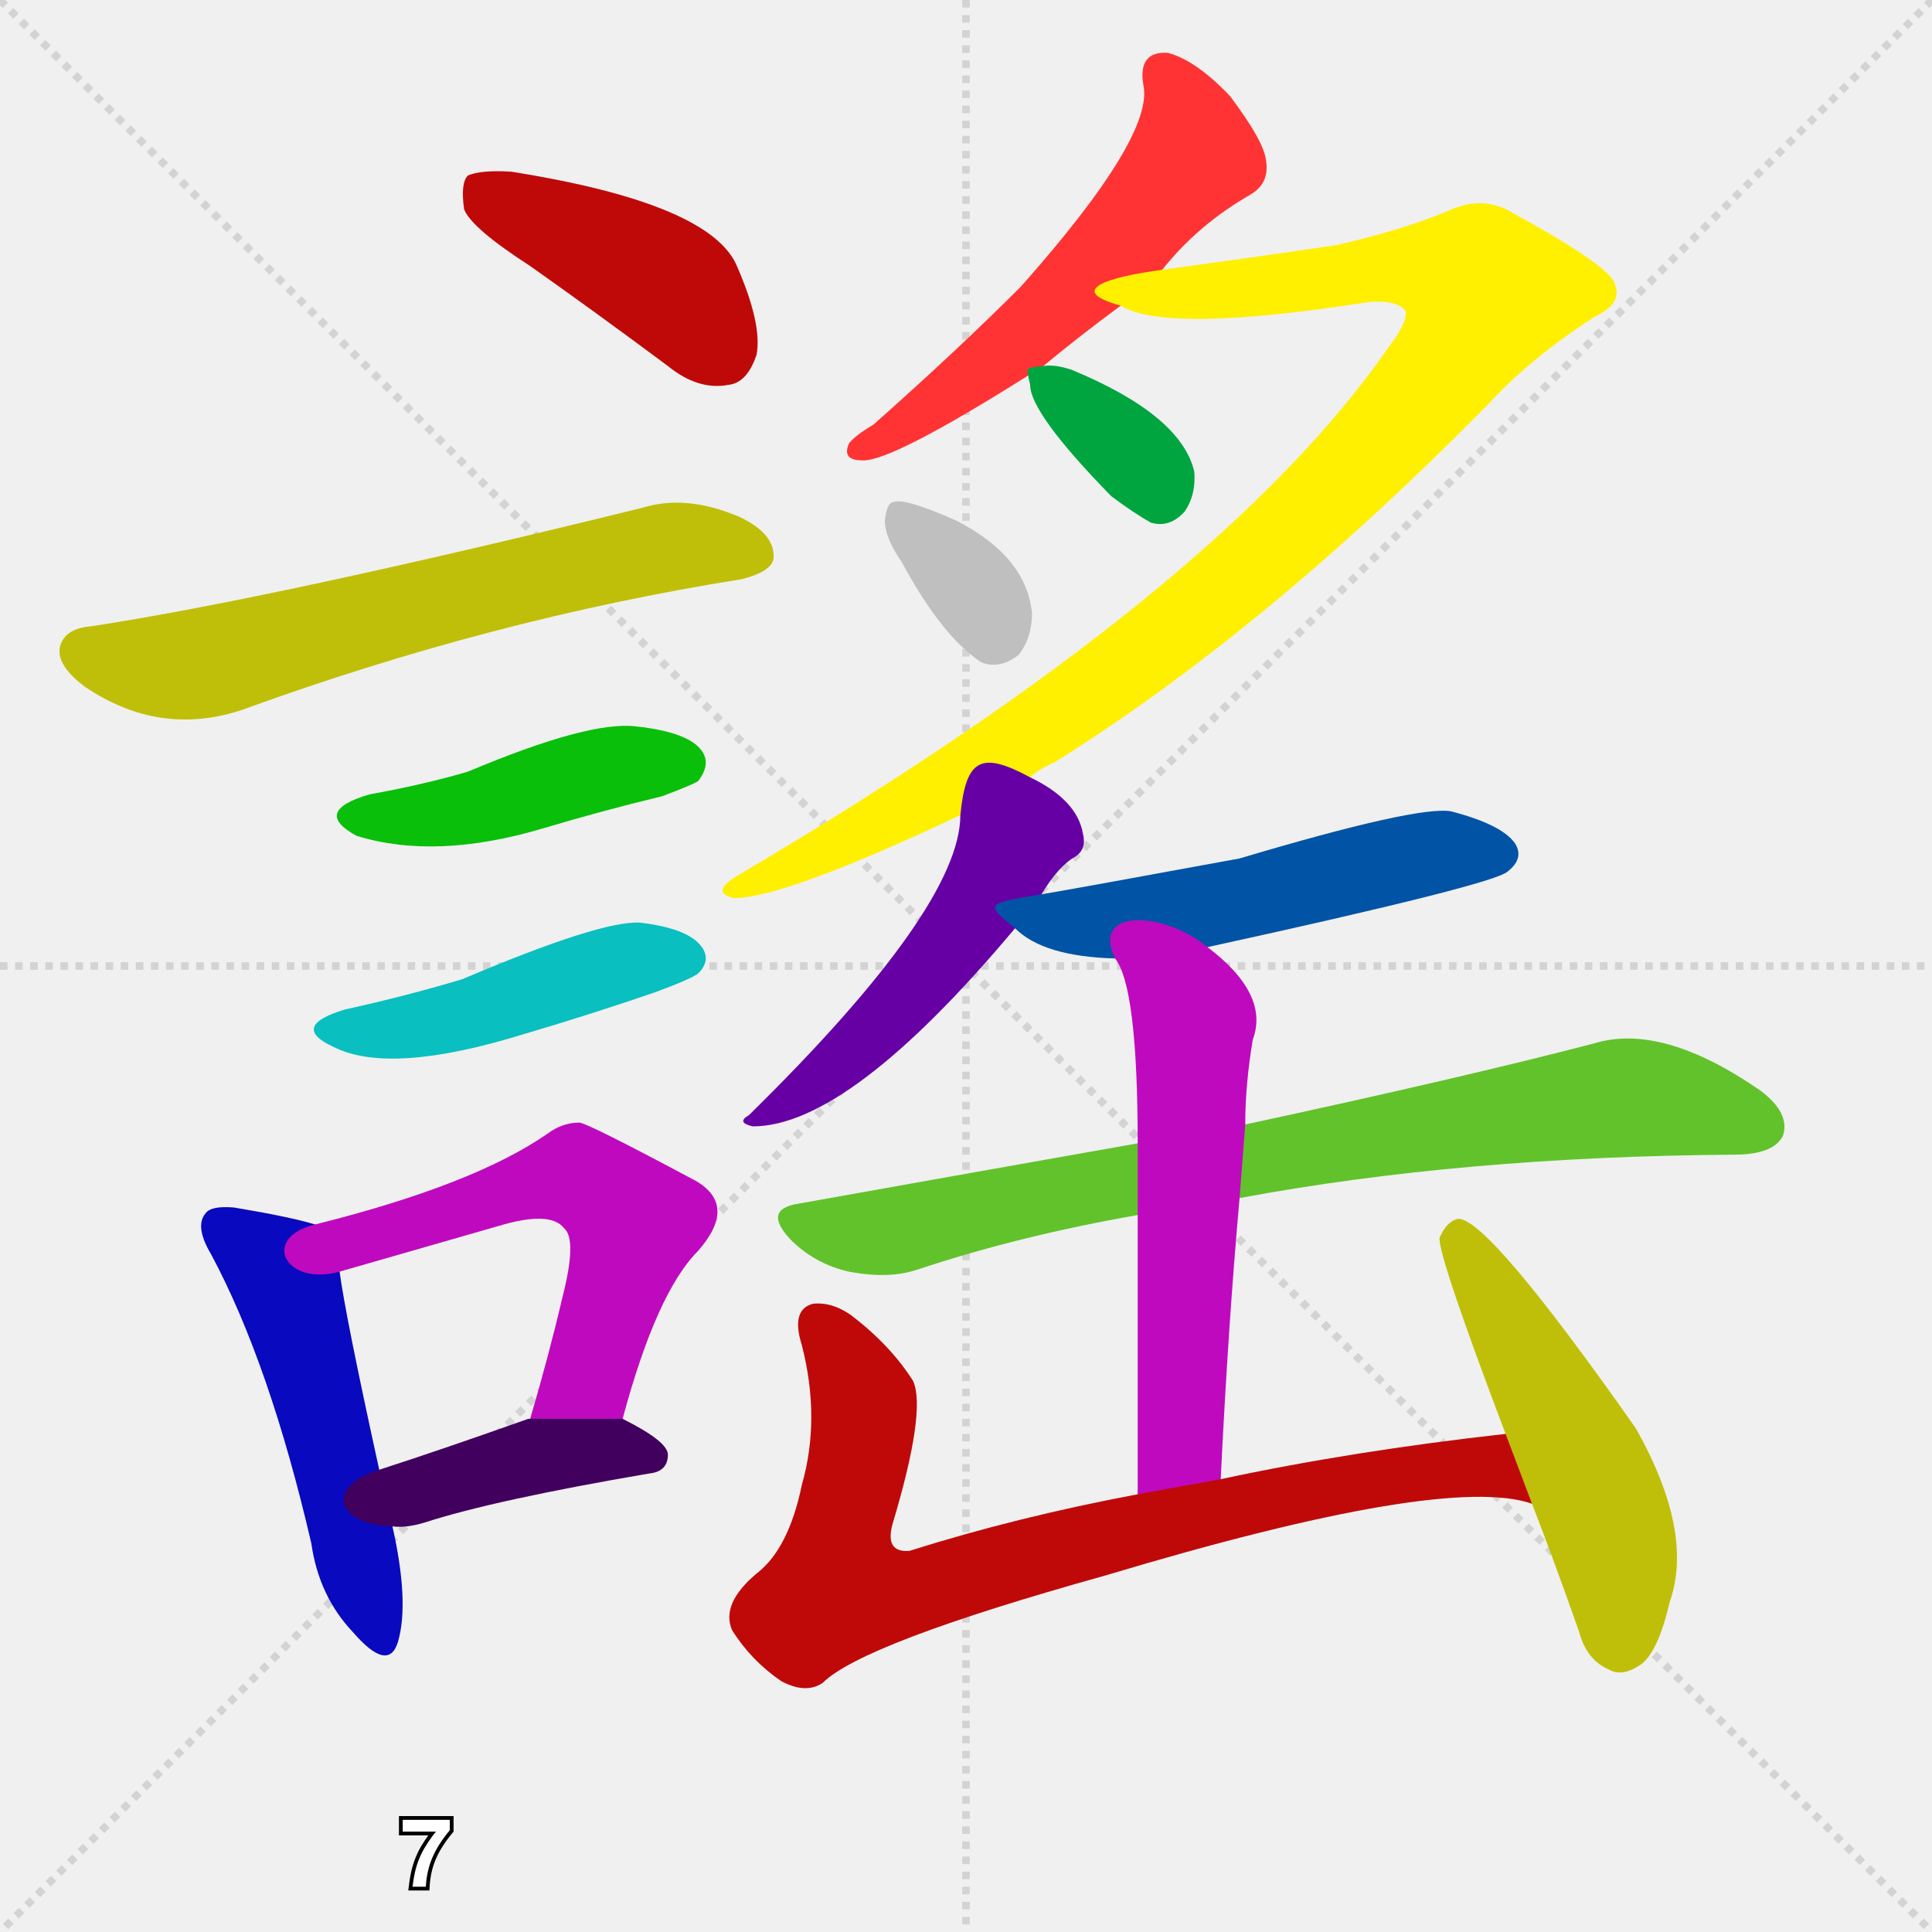
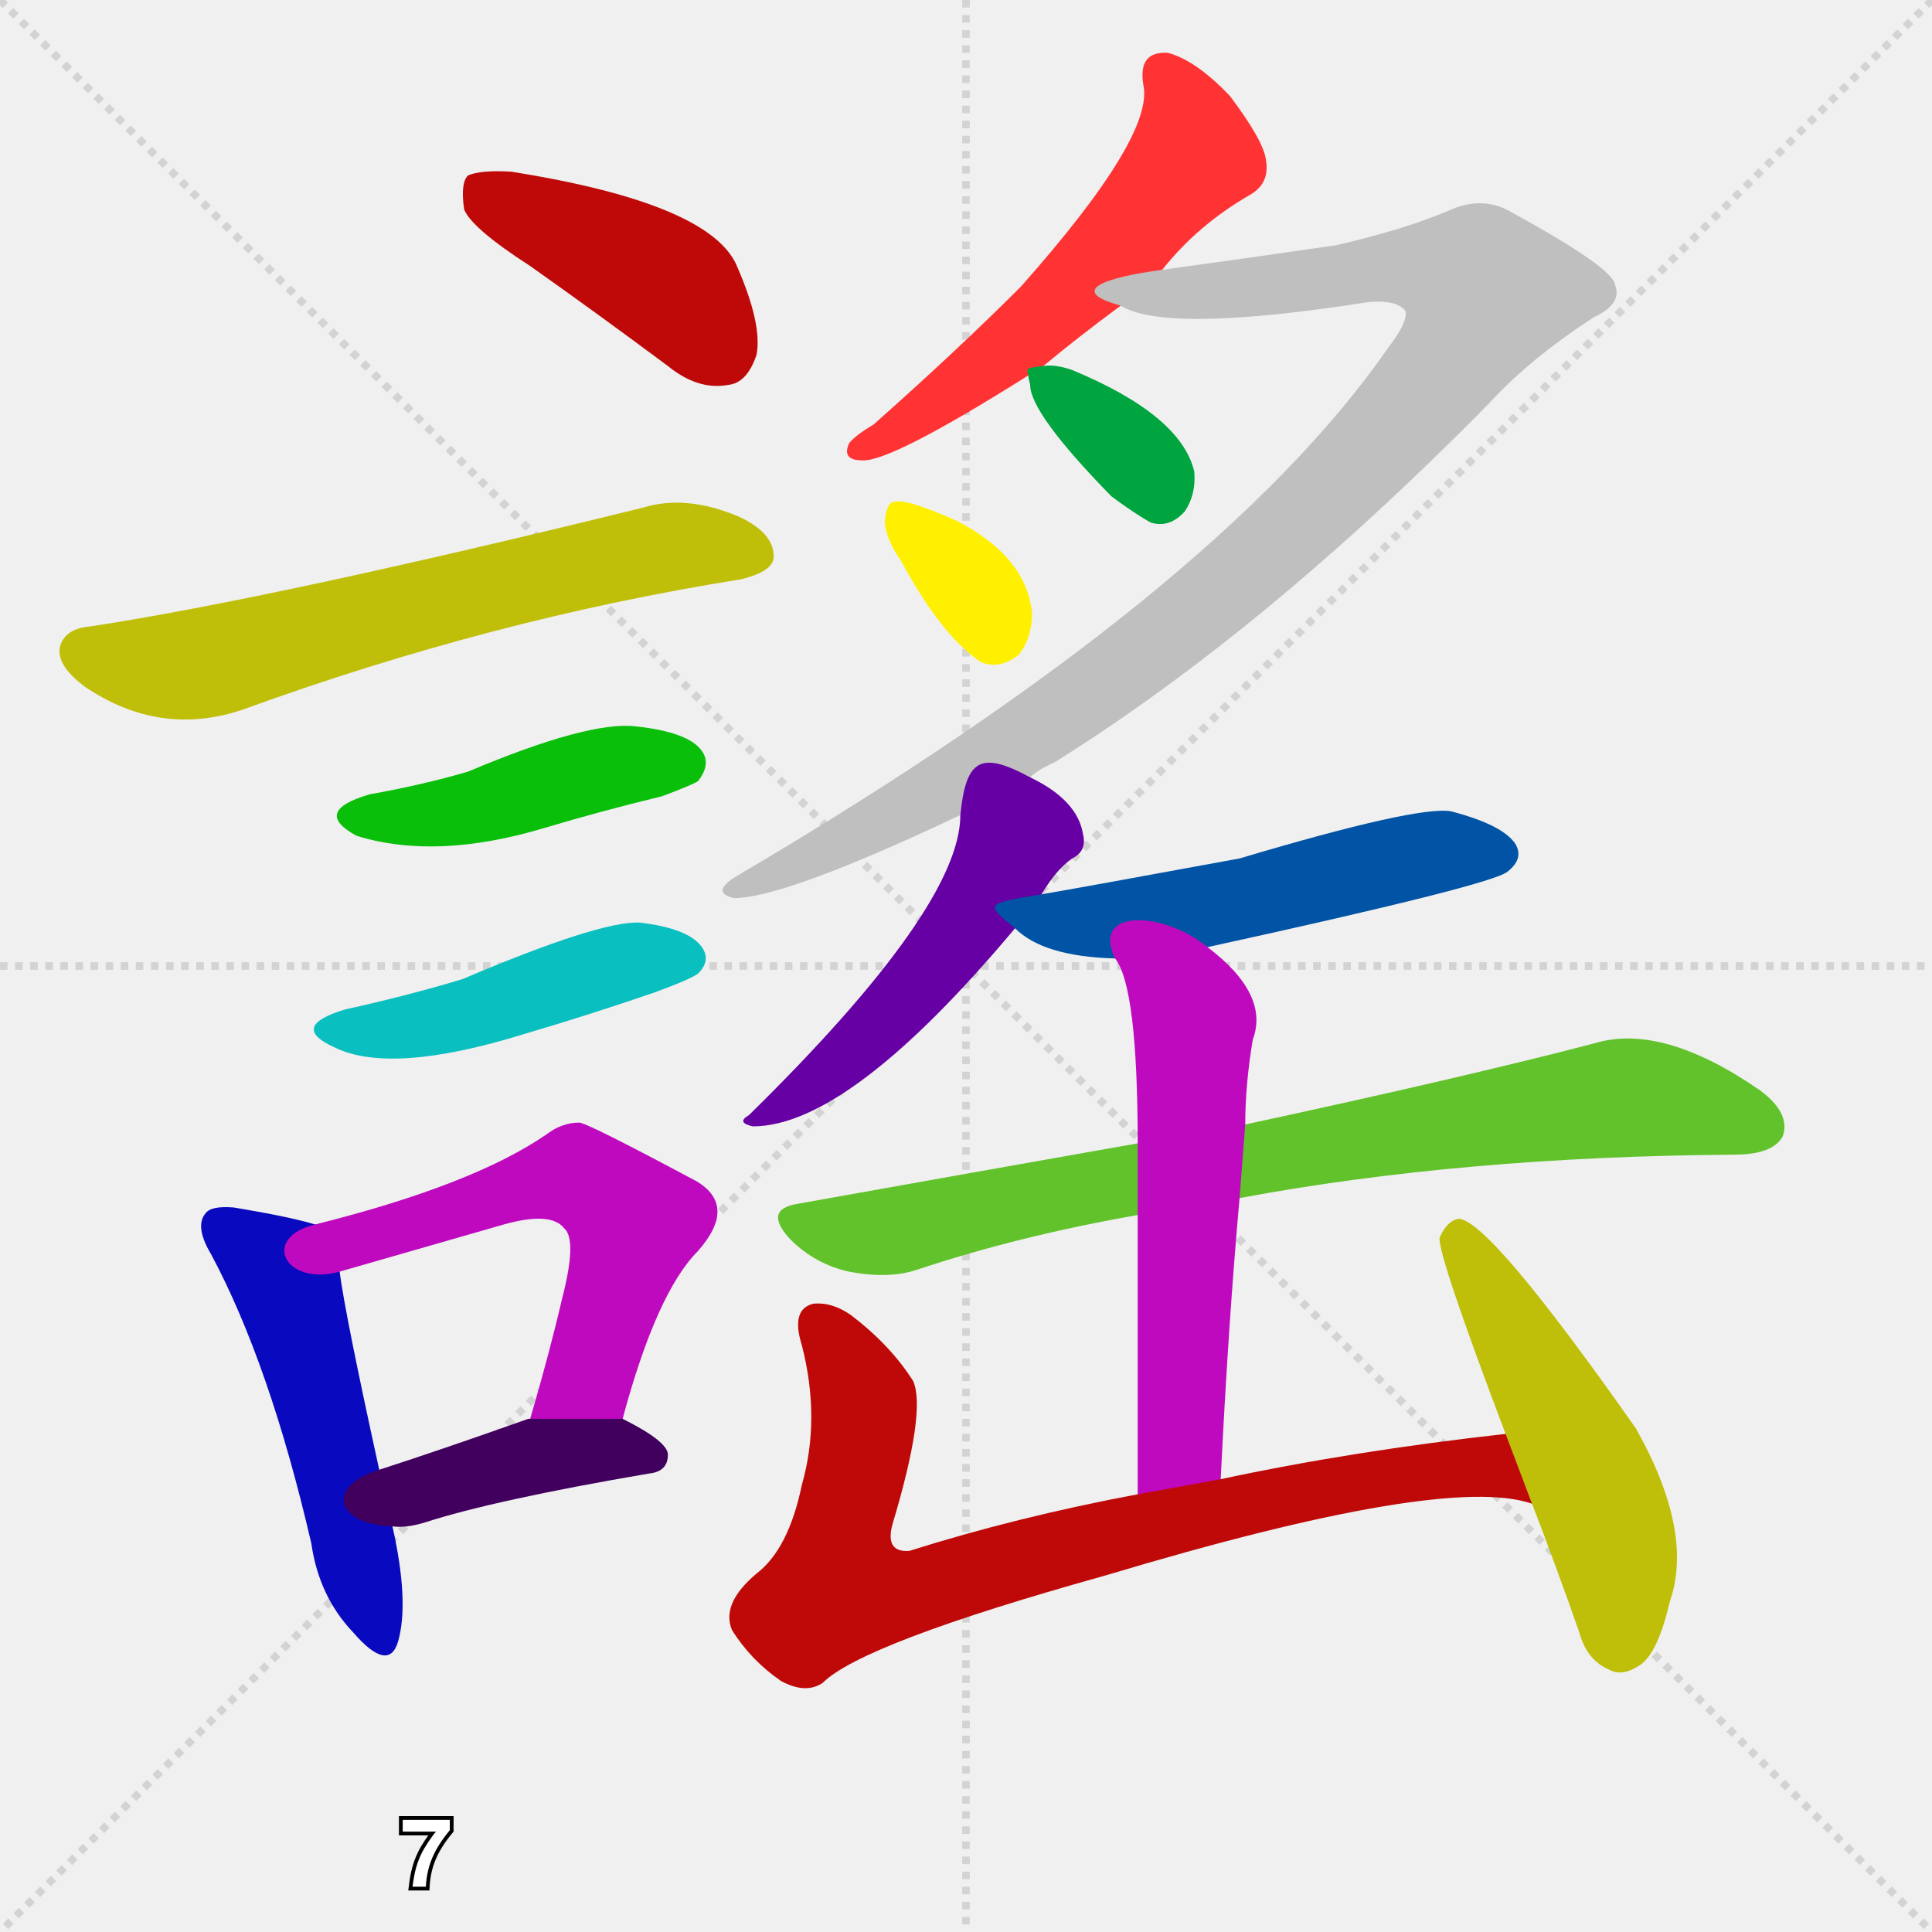
<svg xmlns="http://www.w3.org/2000/svg" version="1.1" viewBox="0 0 1024 1024">
  <g stroke="lightgray" stroke-dasharray="1,1" stroke-width="1" transform="scale(4, 4)">
    <line x1="0" y1="0" x2="256" y2="256" />
    <line x1="256" y1="0" x2="0" y2="256" />
    <line x1="128" y1="0" x2="128" y2="256" />
    <line x1="0" y1="128" x2="256" y2="128" />
  </g>
  <g transform="scale(1, -1) translate(0, -900)">
    <style type="text/css">
        .stroke1 {fill: #BF0909;}
        .stroke2 {fill: #BFBF09;}
        .stroke3 {fill: #09BF09;}
        .stroke4 {fill: #09BFBF;}
        .stroke5 {fill: #0909BF;}
        .stroke6 {fill: #BF09BF;}
        .stroke7 {fill: #42005e;}
        .stroke8 {fill: #ff3333;}
        .stroke9 {fill: #BFBFBF;}
        .stroke10 {fill: #00a53f;}
        .stroke11 {fill: #fff000;}
        .stroke12 {fill: #6600a5;}
        .stroke13 {fill: #0053a5;}
        .stroke14 {fill: #62c22b;}
        .stroke15 {fill: #BF09BF;}
        .stroke16 {fill: #BF0909;}
        .stroke17 {fill: #BFBF09;}
        .stroke18 {fill: #09BF09;}
        .stroke19 {fill: #09BFBF;}
        .stroke20 {fill: #0909BF;}
        text {
            font-family: Helvetica;
            font-size: 50px;
            fill: #FFFFFF;
            paint-order: stroke;
            stroke: #000000;
            stroke-width: 4px;
            stroke-linecap: butt;
            stroke-linejoin: miter;
            font-weight: 800;
        }
    </style>
    <path d="M 281 759 Q 315 735 354 706 Q 370 693 386 696 Q 396 697 401 712 Q 404 728 391 758 Q 378 792 271 809 Q 255 810 248 807 Q 244 803 246 789 Q 250 779 281 759 Z" class="stroke1" />
    <path d="M 48 568 Q 35 567 32 558 Q 29 548 45 536 Q 85 509 129 524 Q 261 572 393 593 Q 409 597 410 604 Q 411 617 392 626 Q 364 638 341 631 Q 146 583 48 568 Z" class="stroke2" />
    <path d="M 196 479 Q 165 470 189 457 Q 231 444 288 461 Q 318 470 351 478 Q 367 484 370 486 Q 377 495 372 502 Q 365 512 337 515 Q 312 518 248 491 Q 224 484 196 479 Z" class="stroke3" />
    <path d="M 183 365 Q 153 356 177 345 Q 207 330 278 352 Q 312 362 347 374 Q 366 381 370 384 Q 377 391 372 398 Q 365 408 339 411 Q 318 412 245 381 Q 215 372 183 365 Z" class="stroke4" />
    <path d="M 167 251 Q 154 255 124 260 Q 112 261 109 257 Q 103 250 112 235 Q 143 177 165 82 Q 169 54 187 35 Q 206 13 211 30 Q 217 51 208 91 L 201 121 Q 183 203 180 226 C 177 248 177 248 167 251 Z" class="stroke5" />
    <path d="M 330 148 Q 348 215 370 237 Q 391 261 369 274 Q 311 305 307 305 Q 298 305 290 299 Q 251 272 167 251 C 138 244 151 218 180 226 L 267 251 Q 292 258 299 249 Q 306 243 298 212 Q 291 182 281 148 C 273 119 322 119 330 148 Z" class="stroke6" />
    <path d="M 208 91 Q 215 90 225 93 Q 262 105 344 119 Q 354 120 354 129 Q 354 136 330 148 L 281 148 L 280 148 Q 235 132 201 121 C 172 112 178 92 208 91 Z" class="stroke7" />
    <path d="M 616 757 Q 635 781 663 797 Q 673 803 671 815 Q 670 825 652 849 Q 634 868 619 872 Q 603 873 606 855 Q 612 828 541 748 Q 507 714 463 675 Q 453 669 450 665 Q 446 656 457 656 Q 472 655 545 701 L 553 706 Q 571 721 594 738 L 616 757 Z" class="stroke8" />
-     <path d="M 478 602 Q 499 563 520 549 Q 530 545 540 553 Q 547 562 547 575 Q 544 605 507 624 Q 480 636 474 634 Q 470 634 469 624 Q 469 615 478 602 Z" class="stroke9" />
+     <path d="M 546 488 Q 550 492 559 496 Q 671 566 789 686 Q 811 710 845 732 Q 860 739 856 749 Q 855 758 802 787 Q 786 797 767 788 Q 743 778 708 770 Q 660 763 616 757 C 586 753 565 746 594 738 Q 618 723 726 740 Q 741 741 745 735 Q 746 729 736 716 Q 646 586 391 436 Q 376 427 389 424 Q 416 424 509 468 L 546 488 Z" class="stroke9" />
    <path d="M 545 701 Q 545 700 546 696 Q 546 681 589 637 Q 601 628 610 623 Q 620 620 628 629 Q 634 638 633 650 Q 626 680 568 704 Q 559 707 553 706 C 544 705 544 705 545 701 Z" class="stroke10" />
-     <path d="M 546 488 Q 550 492 559 496 Q 671 566 789 686 Q 811 710 845 732 Q 860 739 856 749 Q 855 758 802 787 Q 786 797 767 788 Q 743 778 708 770 Q 660 763 616 757 C 586 753 565 746 594 738 Q 618 723 726 740 Q 741 741 745 735 Q 746 729 736 716 Q 646 586 391 436 Q 376 427 389 424 Q 416 424 509 468 L 546 488 Z" class="stroke11" />
+     <path d="M 478 602 Q 499 563 520 549 Q 530 545 540 553 Q 547 562 547 575 Q 544 605 507 624 Q 480 636 474 634 Q 470 634 469 624 Q 469 615 478 602 Z" class="stroke11" />
    <path d="M 552 426 Q 561 441 570 446 Q 576 450 574 458 Q 571 476 546 488 C 520 502 512 498 509 468 Q 509 419 397 309 Q 390 305 399 303 Q 450 303 538 408 L 552 426 Z" class="stroke12" />
    <path d="M 640 398 Q 791 431 799 438 Q 808 445 803 453 Q 796 463 769 470 Q 751 473 657 445 Q 570 429 552 426 C 522 421 522 421 538 408 Q 553 393 591 392 L 640 398 Z" class="stroke13" />
    <path d="M 657 265 Q 775 287 919 288 Q 940 288 945 298 Q 949 310 933 322 Q 881 358 845 347 Q 776 329 660 304 L 603 294 Q 518 279 423 262 Q 404 259 419 243 Q 432 230 450 226 Q 471 222 486 227 Q 540 245 603 256 L 657 265 Z" class="stroke14" />
    <path d="M 647 116 Q 651 198 657 265 L 660 304 Q 660 325 664 349 Q 673 373 640 398 C 617 417 578 419 591 392 Q 603 377 603 294 L 603 256 Q 603 201 603 108 C 603 78 646 86 647 116 Z" class="stroke15" />
    <path d="M 798 140 Q 717 131 647 116 L 603 108 Q 539 96 482 78 Q 469 77 473 92 Q 491 152 484 168 Q 472 187 451 203 Q 441 210 431 209 Q 419 206 425 187 Q 435 148 425 113 Q 418 79 401 66 Q 382 50 388 36 Q 398 20 414 9 Q 427 2 436 8 Q 457 29 586 65 Q 766 119 812 103 C 841 97 828 143 798 140 Z" class="stroke16" />
    <path d="M 812 103 Q 824 72 837 35 Q 841 20 853 15 Q 860 11 870 18 Q 879 25 885 51 Q 898 88 867 143 Q 789 254 773 254 Q 767 253 763 244 Q 762 235 798 140 L 812 103 Z" class="stroke17" />
    <text x="254" y="801" style="transform-origin:254px 801px; transform:scale(1,-1);">1</text>
    <text x="44" y="555" style="transform-origin:44px 555px; transform:scale(1,-1);">2</text>
    <text x="190" y="469" style="transform-origin:190px 469px; transform:scale(1,-1);">3</text>
    <text x="177" y="356" style="transform-origin:177px 356px; transform:scale(1,-1);">4</text>
    <text x="118" y="250" style="transform-origin:118px 250px; transform:scale(1,-1);">5</text>
    <text x="177" y="248" style="transform-origin:177px 248px; transform:scale(1,-1);">6</text>
    <text x="212" y="100" style="transform-origin:212px 100px; transform:scale(1,-1);">7</text>
    <text x="617" y="860" style="transform-origin:617px 860px; transform:scale(1,-1);">8</text>
-     <text x="477" y="626" style="transform-origin:477px 626px; transform:scale(1,-1);">9</text>
+     <text x="600" y="742" style="transform-origin:600px 742px; transform:scale(1,-1);">9</text>
    <text x="551" y="700" style="transform-origin:551px 700px; transform:scale(1,-1);">10</text>
-     <text x="600" y="742" style="transform-origin:600px 742px; transform:scale(1,-1);">11</text>
+     <text x="477" y="626" style="transform-origin:477px 626px; transform:scale(1,-1);">11</text>
    <text x="546" y="473" style="transform-origin:546px 473px; transform:scale(1,-1);">12</text>
    <text x="546" y="409" style="transform-origin:546px 409px; transform:scale(1,-1);">13</text>
    <text x="422" y="252" style="transform-origin:422px 252px; transform:scale(1,-1);">14</text>
    <text x="597" y="392" style="transform-origin:597px 392px; transform:scale(1,-1);">15</text>
    <text x="435" y="197" style="transform-origin:435px 197px; transform:scale(1,-1);">16</text>
    <text x="772" y="245" style="transform-origin:772px 245px; transform:scale(1,-1);">17</text>
  </g>
</svg>
